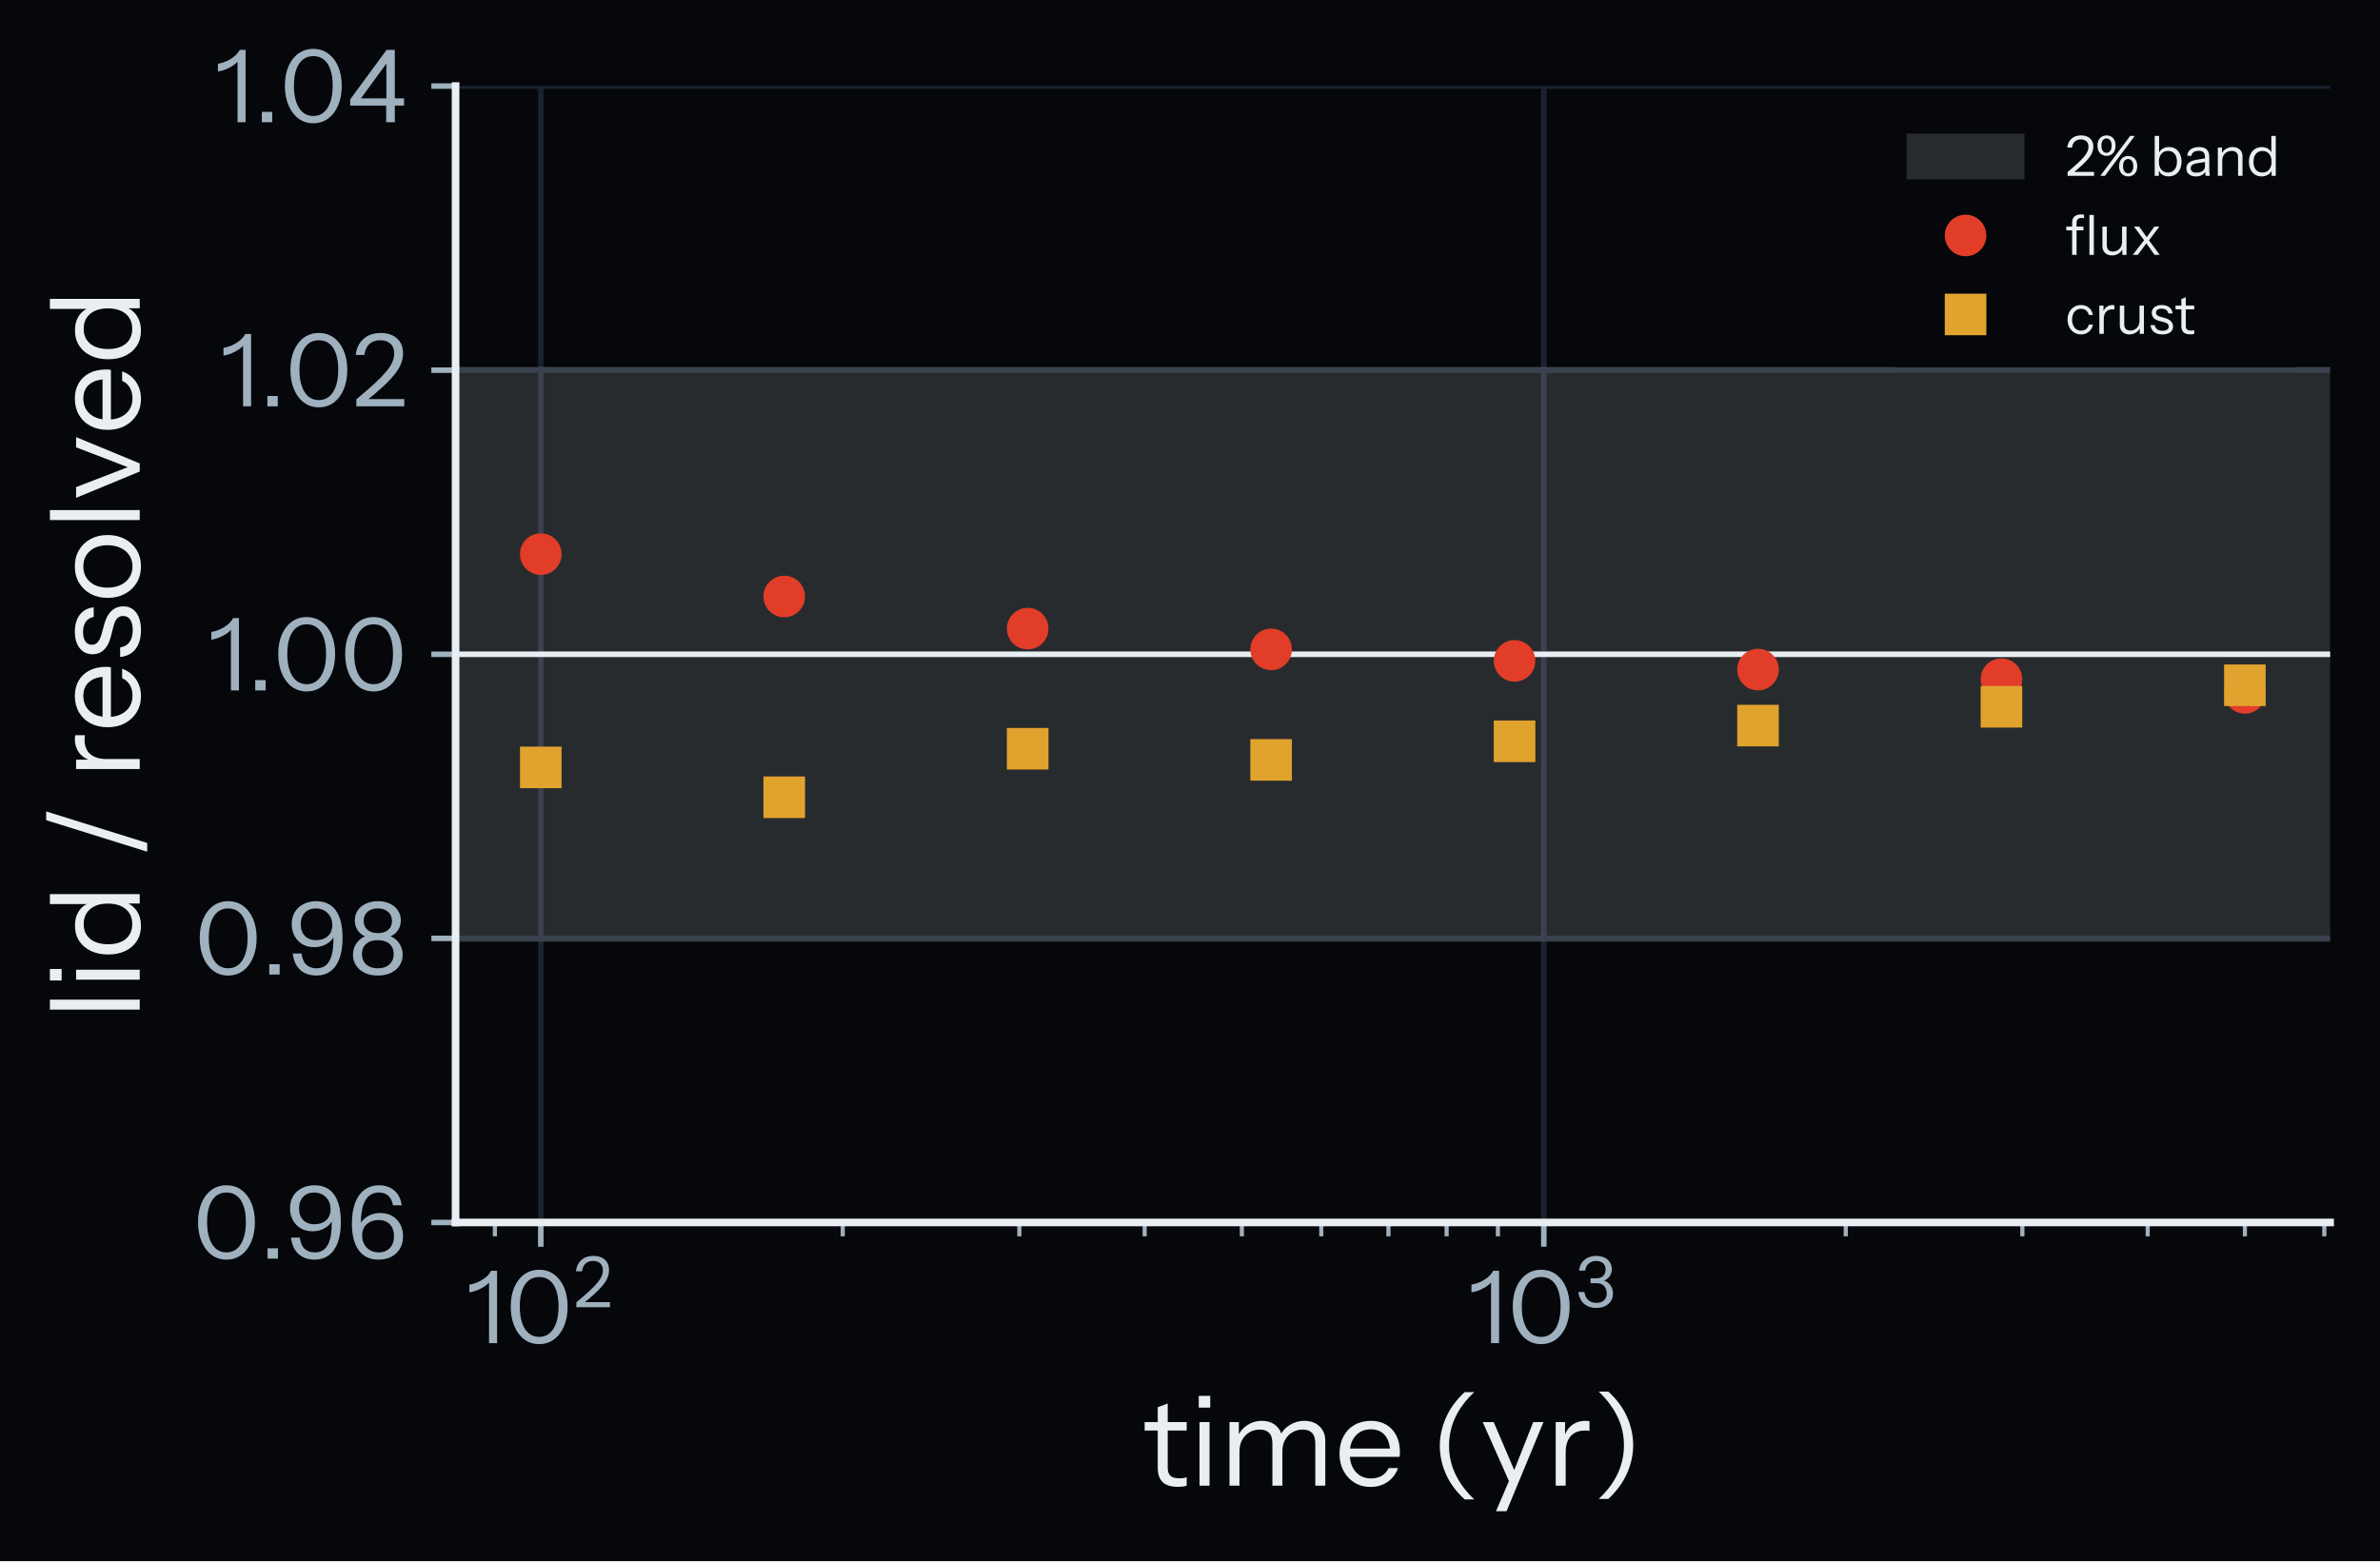
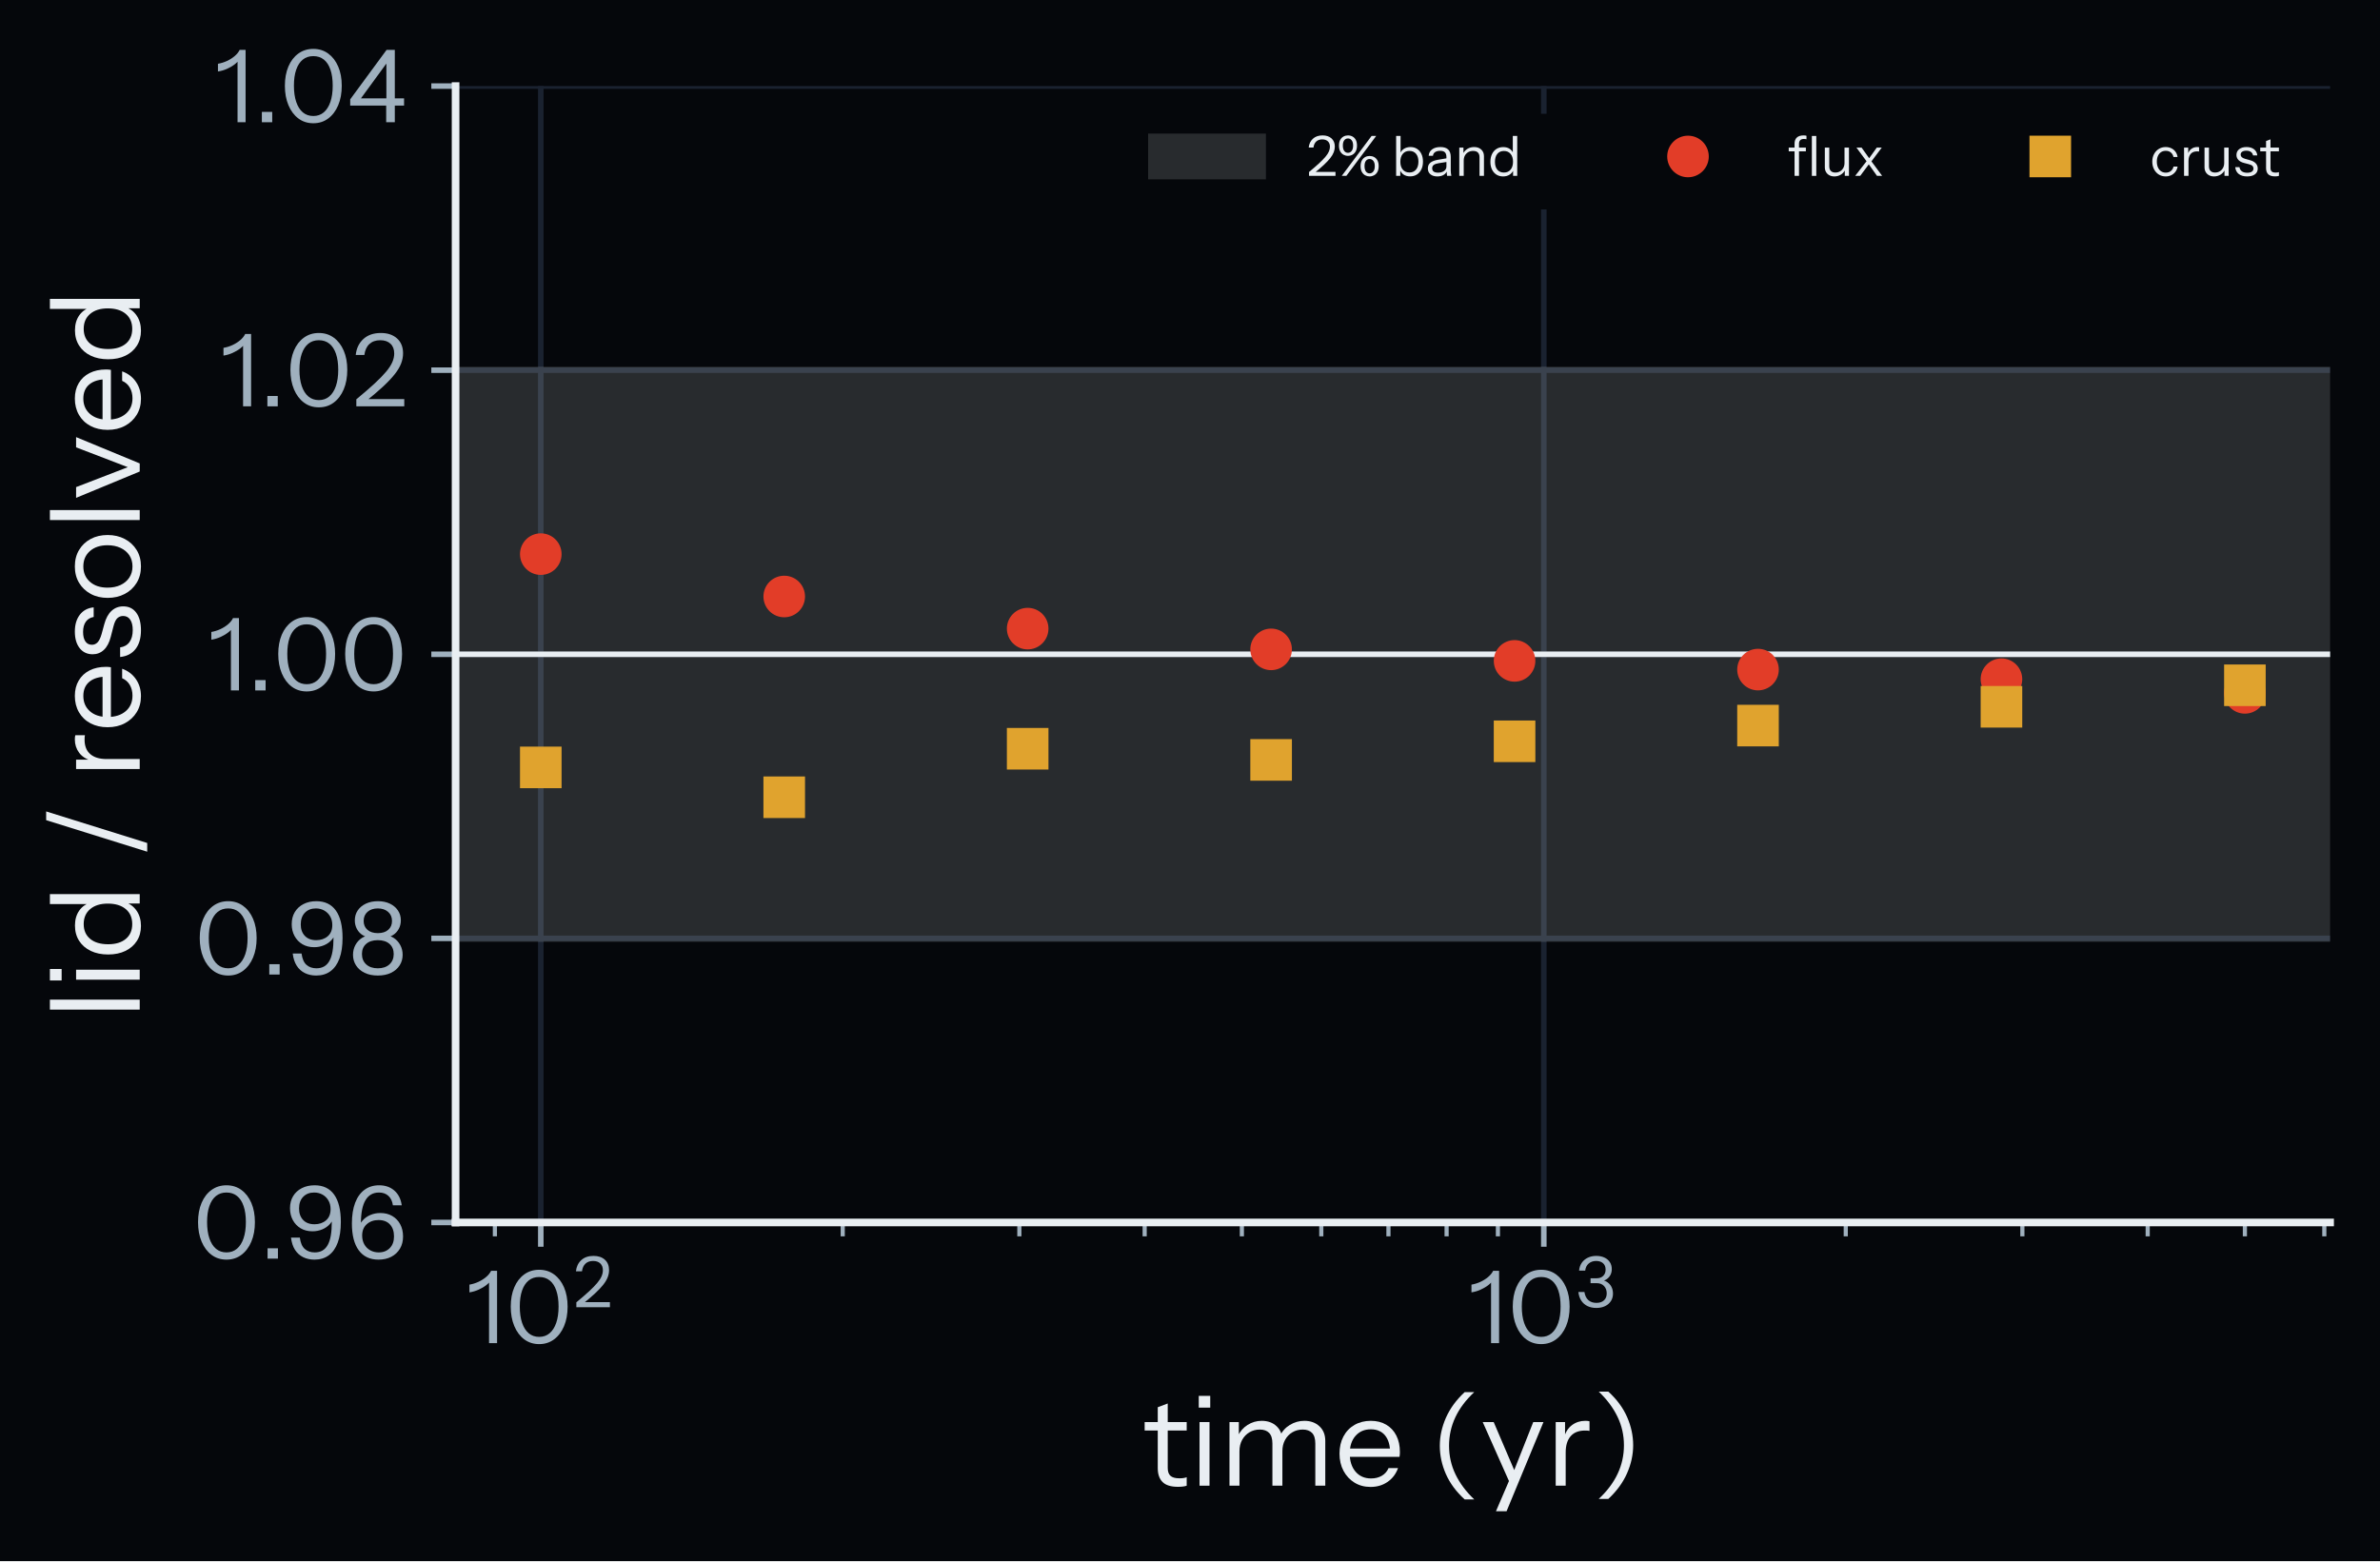
<svg xmlns="http://www.w3.org/2000/svg" xmlns:xlink="http://www.w3.org/1999/xlink" width="343.406pt" height="225.288pt" viewBox="0 0 343.406 225.288" version="1.1">
  <defs>
    <style type="text/css">*{stroke-linejoin: round; stroke-linecap: butt}</style>
  </defs>
  <g id="figure_1">
    <g id="patch_1">
      <path d="M 0 225.288  L 343.406 225.288  L 343.406 0  L 0 0  z " style="fill: #05070b" />
    </g>
    <g id="axes_1">
      <g id="patch_2">
        <path d="M 65.735 176.413  L 336.206 176.413  L 336.206 12.42  L 65.735 12.42  z " style="fill: #05070b" />
      </g>
      <g id="matplotlib.axis_1">
        <g id="xtick_1">
          <g id="line2d_1">
            <path d="M 78.029 176.413  L 78.029 12.42  " clip-path="url(#pb9a588231c)" style="fill: none; stroke: #1a2230; stroke-width: 0.8; stroke-linecap: square" />
          </g>
          <g id="line2d_2">
            <defs>
              <path id="m2e974000b8" d="M 0 0  L 0 3.5  " style="stroke: #9fb0be; stroke-width: 0.8" />
            </defs>
            <g>
              <use xlink:href="#m2e974000b8" x="78.029" y="176.413" style="fill: #9fb0be; stroke: #9fb0be; stroke-width: 0.8" />
            </g>
          </g>
          <g id="text_1">
            <g style="fill: #9fb0be" transform="translate(67.29913 193.8527) scale(0.145 -0.145)">
              <defs>
                <path id="InstrumentSans-Regular-31" d="M 1440 0  L 1440 4083  L 1574 4051  Q 1498 3878 1280 3705  Q 1062 3533 777 3405  Q 493 3277 192 3232  L 192 3725  Q 493 3776 768 3904  Q 1043 4032 1257 4214  Q 1472 4397 1574 4608  L 1952 4608  L 1952 0  L 1440 0  z " transform="scale(0.015625)" />
                <path id="InstrumentSans-Regular-30" d="M 2131 -64  Q 1587 -64 1180 240  Q 774 544 547 1085  Q 320 1626 320 2323  Q 320 3021 544 3549  Q 768 4077 1177 4374  Q 1587 4672 2131 4672  Q 2675 4672 3081 4374  Q 3488 4077 3715 3549  Q 3942 3021 3942 2323  Q 3942 1619 3715 1081  Q 3488 544 3081 240  Q 2675 -64 2131 -64  z M 2131 397  Q 2522 397 2797 630  Q 3072 864 3219 1296  Q 3366 1728 3366 2330  Q 3366 2925 3222 3347  Q 3078 3770 2803 3990  Q 2528 4211 2131 4211  Q 1734 4211 1459 3987  Q 1184 3763 1040 3344  Q 896 2925 896 2330  Q 896 1728 1043 1293  Q 1190 858 1465 627  Q 1741 397 2131 397  z " transform="scale(0.015625)" />
                <path id="InstrumentSans-Regular-32" d="M 256 0  L 256 448  Q 947 1018 1411 1446  Q 1875 1875 2153 2208  Q 2432 2541 2550 2819  Q 2669 3098 2669 3366  Q 2669 3763 2432 3987  Q 2195 4211 1779 4211  Q 1350 4211 1088 3968  Q 826 3725 768 3270  L 218 3270  Q 282 3898 701 4285  Q 1120 4672 1818 4672  Q 2464 4672 2848 4326  Q 3232 3981 3232 3379  Q 3232 3053 3107 2726  Q 2982 2400 2697 2041  Q 2413 1683 1949 1251  Q 1485 819 800 275  L 678 461  L 3309 461  L 3309 0  L 256 0  z " transform="scale(0.015625)" />
              </defs>
              <use xlink:href="#InstrumentSans-Regular-31" transform="translate(0 0.2)" />
              <use xlink:href="#InstrumentSans-Regular-30" transform="translate(39.09999 0.2)" />
              <use xlink:href="#InstrumentSans-Regular-32" transform="translate(106.5925 35.9) scale(0.7)" />
            </g>
          </g>
        </g>
        <g id="xtick_2">
          <g id="line2d_3">
            <path d="M 222.754 176.413  L 222.754 12.42  " clip-path="url(#pb9a588231c)" style="fill: none; stroke: #1a2230; stroke-width: 0.8; stroke-linecap: square" />
          </g>
          <g id="line2d_4">
            <g>
              <use xlink:href="#m2e974000b8" x="222.754" y="176.413" style="fill: #9fb0be; stroke: #9fb0be; stroke-width: 0.8" />
            </g>
          </g>
          <g id="text_2">
            <g style="fill: #9fb0be" transform="translate(211.8787 193.8527) scale(0.145 -0.145)">
              <defs>
                <path id="InstrumentSans-Regular-33" d="M 1894 -64  Q 1434 -64 1085 105  Q 736 275 521 601  Q 307 928 256 1389  L 806 1389  Q 877 909 1158 653  Q 1440 397 1901 397  Q 2336 397 2585 627  Q 2835 858 2835 1254  Q 2835 1670 2592 1929  Q 2349 2189 1939 2189  L 1363 2189  L 1363 2637  L 1920 2637  Q 2291 2637 2512 2851  Q 2733 3066 2733 3424  Q 2733 3802 2499 4006  Q 2266 4211 1869 4211  Q 1478 4211 1203 3984  Q 928 3757 877 3334  L 320 3334  Q 358 3744 563 4041  Q 768 4339 1110 4505  Q 1453 4672 1882 4672  Q 2298 4672 2618 4525  Q 2938 4378 3117 4106  Q 3296 3834 3296 3469  Q 3296 3142 3149 2892  Q 3002 2643 2749 2502  Q 2496 2362 2170 2362  L 2131 2496  Q 2522 2496 2806 2333  Q 3091 2170 3248 1888  Q 3405 1606 3405 1235  Q 3405 851 3213 556  Q 3021 262 2681 99  Q 2342 -64 1894 -64  z " transform="scale(0.015625)" />
              </defs>
              <use xlink:href="#InstrumentSans-Regular-31" transform="translate(0 0.2)" />
              <use xlink:href="#InstrumentSans-Regular-30" transform="translate(39.09999 0.2)" />
              <use xlink:href="#InstrumentSans-Regular-33" transform="translate(106.5925 35.9) scale(0.7)" />
            </g>
          </g>
        </g>
        <g id="xtick_3">
          <g id="line2d_5">
            <defs>
              <path id="m95ef1ee253" d="M 0 0  L 0 2  " style="stroke: #9fb0be; stroke-width: 0.6" />
            </defs>
            <g>
              <use xlink:href="#m95ef1ee253" x="71.407" y="176.413" style="fill: #9fb0be; stroke: #9fb0be; stroke-width: 0.6" />
            </g>
          </g>
        </g>
        <g id="xtick_4">
          <g id="line2d_6">
            <g>
              <use xlink:href="#m95ef1ee253" x="121.596" y="176.413" style="fill: #9fb0be; stroke: #9fb0be; stroke-width: 0.6" />
            </g>
          </g>
        </g>
        <g id="xtick_5">
          <g id="line2d_7">
            <g>
              <use xlink:href="#m95ef1ee253" x="147.08" y="176.413" style="fill: #9fb0be; stroke: #9fb0be; stroke-width: 0.6" />
            </g>
          </g>
        </g>
        <g id="xtick_6">
          <g id="line2d_8">
            <g>
              <use xlink:href="#m95ef1ee253" x="165.162" y="176.413" style="fill: #9fb0be; stroke: #9fb0be; stroke-width: 0.6" />
            </g>
          </g>
        </g>
        <g id="xtick_7">
          <g id="line2d_9">
            <g>
              <use xlink:href="#m95ef1ee253" x="179.187" y="176.413" style="fill: #9fb0be; stroke: #9fb0be; stroke-width: 0.6" />
            </g>
          </g>
        </g>
        <g id="xtick_8">
          <g id="line2d_10">
            <g>
              <use xlink:href="#m95ef1ee253" x="190.647" y="176.413" style="fill: #9fb0be; stroke: #9fb0be; stroke-width: 0.6" />
            </g>
          </g>
        </g>
        <g id="xtick_9">
          <g id="line2d_11">
            <g>
              <use xlink:href="#m95ef1ee253" x="200.336" y="176.413" style="fill: #9fb0be; stroke: #9fb0be; stroke-width: 0.6" />
            </g>
          </g>
        </g>
        <g id="xtick_10">
          <g id="line2d_12">
            <g>
              <use xlink:href="#m95ef1ee253" x="208.728" y="176.413" style="fill: #9fb0be; stroke: #9fb0be; stroke-width: 0.6" />
            </g>
          </g>
        </g>
        <g id="xtick_11">
          <g id="line2d_13">
            <g>
              <use xlink:href="#m95ef1ee253" x="216.131" y="176.413" style="fill: #9fb0be; stroke: #9fb0be; stroke-width: 0.6" />
            </g>
          </g>
        </g>
        <g id="xtick_12">
          <g id="line2d_14">
            <g>
              <use xlink:href="#m95ef1ee253" x="266.32" y="176.413" style="fill: #9fb0be; stroke: #9fb0be; stroke-width: 0.6" />
            </g>
          </g>
        </g>
        <g id="xtick_13">
          <g id="line2d_15">
            <g>
              <use xlink:href="#m95ef1ee253" x="291.805" y="176.413" style="fill: #9fb0be; stroke: #9fb0be; stroke-width: 0.6" />
            </g>
          </g>
        </g>
        <g id="xtick_14">
          <g id="line2d_16">
            <g>
              <use xlink:href="#m95ef1ee253" x="309.887" y="176.413" style="fill: #9fb0be; stroke: #9fb0be; stroke-width: 0.6" />
            </g>
          </g>
        </g>
        <g id="xtick_15">
          <g id="line2d_17">
            <g>
              <use xlink:href="#m95ef1ee253" x="323.912" y="176.413" style="fill: #9fb0be; stroke: #9fb0be; stroke-width: 0.6" />
            </g>
          </g>
        </g>
        <g id="xtick_16">
          <g id="line2d_18">
            <g>
              <use xlink:href="#m95ef1ee253" x="335.371" y="176.413" style="fill: #9fb0be; stroke: #9fb0be; stroke-width: 0.6" />
            </g>
          </g>
        </g>
        <g id="text_3">
          <g style="fill: #e9eef2" transform="translate(164.8537 214.3984) scale(0.18 -0.18)">
            <defs>
              <path id="InstrumentSans-Regular-74" d="M 1818 -58  Q 1274 -58 1027 188  Q 781 435 781 902  L 781 4026  L 1293 4218  L 1293 909  Q 1293 634 1433 506  Q 1574 378 1894 378  Q 2022 378 2115 394  Q 2208 410 2266 435  L 2266 0  Q 2202 -26 2083 -42  Q 1965 -58 1818 -58  z M 109 2829  L 109 3264  L 2266 3264  L 2266 2829  L 109 2829  z " transform="scale(0.015625)" />
              <path id="InstrumentSans-Regular-69" d="M 512 0  L 512 3264  L 1024 3264  L 1024 0  L 512 0  z M 472 4006  L 472 4608  L 1061 4608  L 1061 4006  L 472 4006  z " transform="scale(0.015625)" />
              <path id="InstrumentSans-Regular-6d" d="M 512 0  L 512 3264  L 992 3264  L 992 2496  L 1024 2496  L 1024 0  L 512 0  z M 2714 0  L 2714 2163  Q 2714 2534 2547 2707  Q 2381 2880 2067 2880  Q 1773 2880 1536 2739  Q 1299 2598 1161 2348  Q 1024 2099 1024 1766  L 941 2541  Q 1107 2906 1440 3117  Q 1773 3328 2163 3328  Q 2637 3328 2931 3049  Q 3226 2771 3226 2298  L 3226 0  L 2714 0  z M 4915 0  L 4915 2163  Q 4915 2534 4748 2707  Q 4582 2880 4269 2880  Q 3974 2880 3737 2739  Q 3501 2598 3363 2348  Q 3226 2099 3226 1766  L 3098 2541  Q 3264 2906 3609 3117  Q 3955 3328 4352 3328  Q 4826 3328 5126 3049  Q 5427 2771 5427 2298  L 5427 0  L 4915 0  z " transform="scale(0.015625)" />
              <path id="InstrumentSans-Regular-65" d="M 1850 -64  Q 1382 -64 1024 157  Q 666 378 461 762  Q 256 1146 256 1645  Q 256 2144 457 2525  Q 659 2906 1024 3117  Q 1389 3328 1862 3328  Q 2317 3328 2653 3129  Q 2989 2931 3171 2572  Q 3354 2214 3354 1728  Q 3354 1664 3350 1606  Q 3347 1549 3334 1478  L 640 1478  L 640 1907  L 3021 1907  L 2854 1670  Q 2854 2259 2595 2576  Q 2336 2893 1862 2893  Q 1376 2893 1078 2557  Q 781 2221 781 1651  Q 781 1069 1078 720  Q 1376 371 1875 371  Q 2189 371 2425 508  Q 2662 646 2771 902  L 3258 902  Q 3098 454 2723 195  Q 2349 -64 1850 -64  z " transform="scale(0.015625)" />
              <path id="InstrumentSans-Regular-20" transform="scale(0.015625)" />
              <path id="InstrumentSans-Regular-28" d="M 1786 -704  Q 1133 -109 822 601  Q 512 1312 512 2048  Q 512 2771 825 3484  Q 1139 4198 1786 4800  L 2278 4800  Q 1632 4198 1309 3510  Q 986 2822 986 2048  Q 986 1267 1318 579  Q 1651 -109 2278 -704  L 1786 -704  z " transform="scale(0.015625)" />
              <path id="InstrumentSans-Regular-79" d="M 794 -1312  L 1523 384  L 1638 563  L 2707 3264  L 3232 3264  L 1338 -1312  L 794 -1312  z M 1581 -32  L 115 3264  L 678 3264  L 1939 314  L 1581 -32  z " transform="scale(0.015625)" />
              <path id="InstrumentSans-Regular-72" d="M 512 0  L 512 3264  L 992 3264  L 992 2432  L 1024 2432  L 1024 0  L 512 0  z M 1024 1702  L 941 2477  Q 1056 2893 1350 3110  Q 1645 3328 2029 3328  Q 2189 3328 2246 3302  L 2246 2810  Q 2214 2822 2156 2825  Q 2099 2829 2016 2829  Q 1530 2829 1277 2537  Q 1024 2246 1024 1702  z " transform="scale(0.015625)" />
              <path id="InstrumentSans-Regular-29" d="M 813 4826  Q 1466 4230 1776 3520  Q 2086 2810 2086 2074  Q 2086 1350 1772 636  Q 1459 -77 813 -678  L 320 -678  Q 966 -77 1289 611  Q 1613 1299 1613 2074  Q 1613 2854 1280 3542  Q 947 4230 320 4826  L 813 4826  z " transform="scale(0.015625)" />
            </defs>
            <use xlink:href="#InstrumentSans-Regular-74" />
            <use xlink:href="#InstrumentSans-Regular-69" transform="translate(37.7 0)" />
            <use xlink:href="#InstrumentSans-Regular-6d" transform="translate(61.69998 0)" />
            <use xlink:href="#InstrumentSans-Regular-65" transform="translate(153.9 0)" />
            <use xlink:href="#InstrumentSans-Regular-20" transform="translate(210.3 0)" />
            <use xlink:href="#InstrumentSans-Regular-28" transform="translate(230.2999 0)" />
            <use xlink:href="#InstrumentSans-Regular-79" transform="translate(270.8999 0)" />
            <use xlink:href="#InstrumentSans-Regular-72" transform="translate(323.1999 0)" />
            <use xlink:href="#InstrumentSans-Regular-29" transform="translate(360.6999 0)" />
          </g>
        </g>
      </g>
      <g id="matplotlib.axis_2">
        <g id="ytick_1">
          <g id="line2d_19">
            <path d="M 65.735 176.413  L 336.206 176.413  " clip-path="url(#pb9a588231c)" style="fill: none; stroke: #1a2230; stroke-width: 0.8; stroke-linecap: square" />
          </g>
          <g id="line2d_20">
            <defs>
              <path id="m2f46859ac6" d="M 0 0  L -3.5 0  " style="stroke: #9fb0be; stroke-width: 0.8" />
            </defs>
            <g>
              <use xlink:href="#m2f46859ac6" x="65.735" y="176.413" style="fill: #9fb0be; stroke: #9fb0be; stroke-width: 0.8" />
            </g>
          </g>
          <g id="text_4">
            <g style="fill: #9fb0be" transform="translate(27.85 181.6327) scale(0.145 -0.145)">
              <defs>
                <path id="InstrumentSans-Regular-2e" d="M 486 0  L 486 659  L 1146 659  L 1146 0  L 486 0  z " transform="scale(0.015625)" />
                <path id="InstrumentSans-Regular-39" d="M 1843 -64  Q 1440 -64 1120 93  Q 800 250 601 560  Q 403 870 346 1338  L 909 1338  Q 973 838 1222 617  Q 1472 397 1856 397  Q 2138 397 2342 512  Q 2547 627 2681 864  Q 2816 1101 2880 1469  Q 2944 1837 2944 2342  L 2944 2758  L 3091 2739  Q 3034 2445 2835 2217  Q 2637 1990 2342 1865  Q 2048 1741 1709 1741  Q 1286 1741 966 1929  Q 646 2118 464 2451  Q 282 2784 282 3206  Q 282 3654 480 3980  Q 678 4307 1033 4489  Q 1389 4672 1850 4672  Q 2669 4672 3094 4077  Q 3520 3482 3520 2330  Q 3520 1562 3325 1027  Q 3130 493 2755 214  Q 2381 -64 1843 -64  z M 1843 2189  Q 2285 2189 2576 2438  Q 2867 2688 2867 3155  Q 2867 3469 2729 3705  Q 2592 3942 2355 4076  Q 2118 4211 1818 4211  Q 1389 4211 1123 3939  Q 858 3667 858 3194  Q 858 2739 1117 2464  Q 1376 2189 1843 2189  z " transform="scale(0.015625)" />
                <path id="InstrumentSans-Regular-36" d="M 2010 -64  Q 1197 -64 758 528  Q 320 1120 320 2240  Q 320 3014 528 3558  Q 736 4102 1126 4387  Q 1517 4672 2054 4672  Q 2643 4672 3027 4333  Q 3411 3994 3494 3398  L 2931 3398  Q 2874 3795 2640 4003  Q 2406 4211 2048 4211  Q 1478 4211 1187 3724  Q 896 3238 896 2266  L 896 1850  L 749 1907  Q 806 2208 1004 2432  Q 1203 2656 1497 2781  Q 1792 2906 2131 2906  Q 2566 2906 2889 2717  Q 3213 2528 3395 2192  Q 3578 1856 3578 1408  Q 3578 966 3379 633  Q 3181 301 2829 118  Q 2477 -64 2010 -64  z M 2029 397  Q 2464 397 2733 672  Q 3002 947 3002 1414  Q 3002 1901 2742 2179  Q 2483 2458 2016 2458  Q 1568 2458 1270 2195  Q 973 1933 973 1472  Q 973 1152 1110 909  Q 1248 666 1488 531  Q 1728 397 2029 397  z " transform="scale(0.015625)" />
              </defs>
              <use xlink:href="#InstrumentSans-Regular-30" />
              <use xlink:href="#InstrumentSans-Regular-2e" transform="translate(66.59999 0)" />
              <use xlink:href="#InstrumentSans-Regular-39" transform="translate(92.09998 0)" />
              <use xlink:href="#InstrumentSans-Regular-36" transform="translate(153.1 0)" />
            </g>
          </g>
        </g>
        <g id="ytick_2">
          <g id="line2d_21">
            <path d="M 65.735 135.415  L 336.206 135.415  " clip-path="url(#pb9a588231c)" style="fill: none; stroke: #1a2230; stroke-width: 0.8; stroke-linecap: square" />
          </g>
          <g id="line2d_22">
            <g>
              <use xlink:href="#m2f46859ac6" x="65.735" y="135.415" style="fill: #9fb0be; stroke: #9fb0be; stroke-width: 0.8" />
            </g>
          </g>
          <g id="text_5">
            <g style="fill: #9fb0be" transform="translate(28.09695 140.6345) scale(0.145 -0.145)">
              <defs>
                <path id="InstrumentSans-Regular-38" d="M 1862 -64  Q 1376 -64 1021 109  Q 666 282 474 582  Q 282 883 282 1254  Q 282 1600 435 1881  Q 589 2163 848 2329  Q 1107 2496 1421 2496  L 1434 2362  Q 1139 2362 902 2506  Q 666 2650 531 2899  Q 397 3149 397 3450  Q 397 3808 582 4083  Q 768 4358 1101 4515  Q 1434 4672 1869 4672  Q 2304 4672 2630 4515  Q 2957 4358 3142 4083  Q 3328 3808 3328 3456  Q 3328 3149 3193 2902  Q 3059 2656 2822 2509  Q 2586 2362 2285 2362  L 2304 2496  Q 2624 2496 2880 2329  Q 3136 2163 3289 1881  Q 3443 1600 3443 1254  Q 3443 883 3251 582  Q 3059 282 2704 109  Q 2349 -64 1862 -64  z M 1862 397  Q 2330 397 2602 646  Q 2874 896 2874 1306  Q 2874 1715 2605 1952  Q 2336 2189 1862 2189  Q 1389 2189 1120 1952  Q 851 1715 851 1306  Q 851 896 1123 646  Q 1395 397 1862 397  z M 1862 2637  Q 2285 2637 2525 2848  Q 2765 3059 2765 3411  Q 2765 3776 2515 3993  Q 2266 4211 1862 4211  Q 1453 4211 1206 3993  Q 960 3776 960 3411  Q 960 3059 1203 2848  Q 1446 2637 1862 2637  z " transform="scale(0.015625)" />
              </defs>
              <use xlink:href="#InstrumentSans-Regular-30" />
              <use xlink:href="#InstrumentSans-Regular-2e" transform="translate(66.59999 0)" />
              <use xlink:href="#InstrumentSans-Regular-39" transform="translate(92.09998 0)" />
              <use xlink:href="#InstrumentSans-Regular-38" transform="translate(153.1 0)" />
            </g>
          </g>
        </g>
        <g id="ytick_3">
          <g id="line2d_23">
            <path d="M 65.735 94.416  L 336.206 94.416  " clip-path="url(#pb9a588231c)" style="fill: none; stroke: #1a2230; stroke-width: 0.8; stroke-linecap: square" />
          </g>
          <g id="line2d_24">
            <g>
              <use xlink:href="#m2f46859ac6" x="65.735" y="94.416" style="fill: #9fb0be; stroke: #9fb0be; stroke-width: 0.8" />
            </g>
          </g>
          <g id="text_6">
            <g style="fill: #9fb0be" transform="translate(30.05672 99.63636) scale(0.145 -0.145)">
              <use xlink:href="#InstrumentSans-Regular-31" />
              <use xlink:href="#InstrumentSans-Regular-2e" transform="translate(39.09999 0)" />
              <use xlink:href="#InstrumentSans-Regular-30" transform="translate(64.59998 0)" />
              <use xlink:href="#InstrumentSans-Regular-30" transform="translate(131.2 0)" />
            </g>
          </g>
        </g>
        <g id="ytick_4">
          <g id="line2d_25">
            <path d="M 65.735 53.418  L 336.206 53.418  " clip-path="url(#pb9a588231c)" style="fill: none; stroke: #1a2230; stroke-width: 0.8; stroke-linecap: square" />
          </g>
          <g id="line2d_26">
            <g>
              <use xlink:href="#m2f46859ac6" x="65.735" y="53.418" style="fill: #9fb0be; stroke: #9fb0be; stroke-width: 0.8" />
            </g>
          </g>
          <g id="text_7">
            <g style="fill: #9fb0be" transform="translate(31.81031 58.63818) scale(0.145 -0.145)">
              <use xlink:href="#InstrumentSans-Regular-31" />
              <use xlink:href="#InstrumentSans-Regular-2e" transform="translate(39.09999 0)" />
              <use xlink:href="#InstrumentSans-Regular-30" transform="translate(64.59998 0)" />
              <use xlink:href="#InstrumentSans-Regular-32" transform="translate(131.2 0)" />
            </g>
          </g>
        </g>
        <g id="ytick_5">
          <g id="line2d_27">
            <path d="M 65.735 12.42  L 336.206 12.42  " clip-path="url(#pb9a588231c)" style="fill: none; stroke: #1a2230; stroke-width: 0.8; stroke-linecap: square" />
          </g>
          <g id="line2d_28">
            <g>
              <use xlink:href="#m2f46859ac6" x="65.735" y="12.42" style="fill: #9fb0be; stroke: #9fb0be; stroke-width: 0.8" />
            </g>
          </g>
          <g id="text_8">
            <g style="fill: #9fb0be" transform="translate(31.01281 17.64) scale(0.145 -0.145)">
              <defs>
                <path id="InstrumentSans-Regular-34" d="M 2509 0  L 2509 1216  L 2522 1344  L 2522 3974  L 2694 3974  L 749 1312  L 576 1523  L 3648 1523  L 3648 1062  L 218 1062  L 218 1459  L 2534 4608  L 3059 4608  L 3059 0  L 2509 0  z " transform="scale(0.015625)" />
              </defs>
              <use xlink:href="#InstrumentSans-Regular-31" />
              <use xlink:href="#InstrumentSans-Regular-2e" transform="translate(39.09999 0)" />
              <use xlink:href="#InstrumentSans-Regular-30" transform="translate(64.59998 0)" />
              <use xlink:href="#InstrumentSans-Regular-34" transform="translate(131.2 0)" />
            </g>
          </g>
        </g>
        <g id="text_9">
          <g style="fill: #e9eef2" transform="translate(20.16 147.1381) rotate(-90) scale(0.18 -0.18)">
            <defs>
              <path id="InstrumentSans-Regular-6c" d="M 512 0  L 512 4608  L 1024 4608  L 1024 0  L 512 0  z " transform="scale(0.015625)" />
              <path id="InstrumentSans-Regular-64" d="M 2886 0  L 2886 762  L 2950 742  Q 2829 371 2505 153  Q 2182 -64 1734 -64  Q 1293 -64 963 147  Q 634 358 451 736  Q 269 1114 269 1619  Q 269 2131 454 2515  Q 640 2899 973 3110  Q 1306 3322 1754 3322  Q 2214 3322 2528 3098  Q 2842 2874 2957 2464  L 2854 2451  L 2854 4608  L 3366 4608  L 3366 0  L 2886 0  z M 1830 384  Q 2323 384 2601 720  Q 2880 1056 2880 1638  Q 2880 2208 2598 2541  Q 2317 2874 1830 2874  Q 1344 2874 1069 2541  Q 794 2208 794 1619  Q 794 1043 1069 713  Q 1344 384 1830 384  z " transform="scale(0.015625)" />
              <path id="InstrumentSans-Regular-2f" d="M 384 -384  L 2003 4800  L 2451 4800  L 832 -384  L 384 -384  z " transform="scale(0.015625)" />
              <path id="InstrumentSans-Regular-73" d="M 1619 -64  Q 1018 -64 659 214  Q 301 493 250 1005  L 742 1005  Q 787 691 1017 524  Q 1248 358 1632 358  Q 1971 358 2163 486  Q 2355 614 2355 851  Q 2355 1018 2246 1142  Q 2138 1267 1811 1350  L 1286 1485  Q 838 1600 614 1840  Q 390 2080 390 2413  Q 390 2835 704 3081  Q 1018 3328 1555 3328  Q 2086 3328 2419 3072  Q 2752 2816 2797 2362  L 2304 2362  Q 2259 2624 2060 2765  Q 1862 2906 1536 2906  Q 1222 2906 1049 2787  Q 877 2669 877 2451  Q 877 2285 1001 2163  Q 1126 2042 1421 1958  L 1933 1818  Q 2387 1696 2617 1446  Q 2848 1197 2848 845  Q 2848 416 2521 176  Q 2195 -64 1619 -64  z " transform="scale(0.015625)" />
              <path id="InstrumentSans-Regular-6f" d="M 1869 -64  Q 1389 -64 1024 160  Q 659 384 457 771  Q 256 1158 256 1645  Q 256 2138 461 2515  Q 666 2893 1027 3110  Q 1389 3328 1869 3328  Q 2355 3328 2716 3110  Q 3078 2893 3280 2515  Q 3482 2138 3482 1645  Q 3482 1158 3280 771  Q 3078 384 2716 160  Q 2355 -64 1869 -64  z M 1869 371  Q 2202 371 2445 534  Q 2688 698 2822 986  Q 2957 1274 2957 1651  Q 2957 2214 2659 2553  Q 2362 2893 1869 2893  Q 1382 2893 1081 2553  Q 781 2214 781 1651  Q 781 1274 915 986  Q 1050 698 1296 534  Q 1542 371 1869 371  z " transform="scale(0.015625)" />
              <path id="InstrumentSans-Regular-76" d="M 1466 0  L 115 3264  L 666 3264  L 1792 346  L 1587 346  L 2707 3264  L 3232 3264  L 1882 0  L 1466 0  z " transform="scale(0.015625)" />
            </defs>
            <use xlink:href="#InstrumentSans-Regular-6c" />
            <use xlink:href="#InstrumentSans-Regular-69" transform="translate(23.99998 0)" />
            <use xlink:href="#InstrumentSans-Regular-64" transform="translate(47.99997 0)" />
            <use xlink:href="#InstrumentSans-Regular-20" transform="translate(108.6 0)" />
            <use xlink:href="#InstrumentSans-Regular-2f" transform="translate(128.5999 0)" />
            <use xlink:href="#InstrumentSans-Regular-20" transform="translate(172.8999 0)" />
            <use xlink:href="#InstrumentSans-Regular-72" transform="translate(192.8999 0)" />
            <use xlink:href="#InstrumentSans-Regular-65" transform="translate(230.3999 0)" />
            <use xlink:href="#InstrumentSans-Regular-73" transform="translate(286.7999 0)" />
            <use xlink:href="#InstrumentSans-Regular-6f" transform="translate(334.0999 0)" />
            <use xlink:href="#InstrumentSans-Regular-6c" transform="translate(392.4999 0)" />
            <use xlink:href="#InstrumentSans-Regular-76" transform="translate(416.4999 0)" />
            <use xlink:href="#InstrumentSans-Regular-65" transform="translate(468.7998 0)" />
            <use xlink:href="#InstrumentSans-Regular-64" transform="translate(525.1998 0)" />
          </g>
        </g>
      </g>
      <g id="patch_3">
        <path d="M 65.735 135.415  L 336.206 135.415  L 336.206 53.418  L 65.735 53.418  z " clip-path="url(#pb9a588231c)" style="fill: #f2f5f7; opacity: 0.15; stroke: #f2f5f7; stroke-linejoin: miter" />
      </g>
      <g id="line2d_29">
        <path d="M 65.735 94.416  L 336.206 94.416  " clip-path="url(#pb9a588231c)" style="fill: none; stroke: #e9eef2; stroke-width: 0.8; stroke-linecap: square" />
      </g>
      <g id="line2d_30">
        <defs>
          <path id="m86276f1368" d="M 0 2.5  C 0.663 2.5 1.299 2.237 1.768 1.768  C 2.237 1.299 2.5 0.663 2.5 0  C 2.5 -0.663 2.237 -1.299 1.768 -1.768  C 1.299 -2.237 0.663 -2.5 0 -2.5  C -0.663 -2.5 -1.299 -2.237 -1.768 -1.768  C -2.237 -1.299 -2.5 -0.663 -2.5 0  C -2.5 0.663 -2.237 1.299 -1.768 1.768  C -1.299 2.237 -0.663 2.5 0 2.5  z " style="stroke: #e23d28" />
        </defs>
        <g clip-path="url(#pb9a588231c)">
          <use xlink:href="#m86276f1368" x="78.029" y="79.966" style="fill: #e23d28; stroke: #e23d28" />
          <use xlink:href="#m86276f1368" x="113.155" y="86.08" style="fill: #e23d28; stroke: #e23d28" />
          <use xlink:href="#m86276f1368" x="148.281" y="90.716" style="fill: #e23d28; stroke: #e23d28" />
          <use xlink:href="#m86276f1368" x="183.407" y="93.71" style="fill: #e23d28; stroke: #e23d28" />
          <use xlink:href="#m86276f1368" x="218.534" y="95.372" style="fill: #e23d28; stroke: #e23d28" />
          <use xlink:href="#m86276f1368" x="253.66" y="96.627" style="fill: #e23d28; stroke: #e23d28" />
          <use xlink:href="#m86276f1368" x="288.786" y="98.016" style="fill: #e23d28; stroke: #e23d28" />
          <use xlink:href="#m86276f1368" x="323.912" y="99.987" style="fill: #e23d28; stroke: #e23d28" />
        </g>
      </g>
      <g id="line2d_31">
        <defs>
          <path id="m3ed3eed861" d="M -2.5 2.5  L 2.5 2.5  L 2.5 -2.5  L -2.5 -2.5  z " style="stroke: #e0a32e; stroke-linejoin: miter" />
        </defs>
        <g clip-path="url(#pb9a588231c)">
          <use xlink:href="#m3ed3eed861" x="78.029" y="110.744" style="fill: #e0a32e; stroke: #e0a32e; stroke-linejoin: miter" />
          <use xlink:href="#m3ed3eed861" x="113.155" y="115.051" style="fill: #e0a32e; stroke: #e0a32e; stroke-linejoin: miter" />
          <use xlink:href="#m3ed3eed861" x="148.281" y="108.051" style="fill: #e0a32e; stroke: #e0a32e; stroke-linejoin: miter" />
          <use xlink:href="#m3ed3eed861" x="183.407" y="109.661" style="fill: #e0a32e; stroke: #e0a32e; stroke-linejoin: miter" />
          <use xlink:href="#m3ed3eed861" x="218.534" y="106.976" style="fill: #e0a32e; stroke: #e0a32e; stroke-linejoin: miter" />
          <use xlink:href="#m3ed3eed861" x="253.66" y="104.709" style="fill: #e0a32e; stroke: #e0a32e; stroke-linejoin: miter" />
          <use xlink:href="#m3ed3eed861" x="288.786" y="101.997" style="fill: #e0a32e; stroke: #e0a32e; stroke-linejoin: miter" />
          <use xlink:href="#m3ed3eed861" x="323.912" y="98.892" style="fill: #e0a32e; stroke: #e0a32e; stroke-linejoin: miter" />
        </g>
      </g>
      <g id="patch_4">
        <path d="M 65.735 176.413  L 65.735 12.42  " style="fill: none; stroke: #e9eef2; stroke-width: 1.1; stroke-linejoin: miter; stroke-linecap: square" />
      </g>
      <g id="patch_5">
        <path d="M 65.735 176.413  L 336.206 176.413  " style="fill: none; stroke: #e9eef2; stroke-width: 1.1; stroke-linejoin: miter; stroke-linecap: square" />
      </g>
      <g id="legend_1">
        <g id="patch_6">
-           <path d="M 274.007 53.02  L 330.606 53.02  Q 332.206 53.02 332.206 51.42  L 332.206 18.02  Q 332.206 16.42 330.606 16.42  L 274.007 16.42  Q 272.407 16.42 272.407 18.02  L 272.407 51.42  Q 272.407 53.02 274.007 53.02  z " style="fill: #05070b" />
+           <path d="M 164.558 30.22  L 330.606 30.22  Q 332.206 30.22 332.206 28.62  L 332.206 18.02  Q 332.206 16.42 330.606 16.42  L 164.558 16.42  Q 162.958 16.42 162.958 18.02  L 162.958 28.62  Q 162.958 30.22 164.558 30.22  z " style="fill: #05070b" />
        </g>
        <g id="patch_7">
-           <path d="M 275.607 25.38  L 291.607 25.38  L 291.607 19.78  L 275.607 19.78  z " style="fill: #f2f5f7; opacity: 0.15; stroke: #f2f5f7; stroke-linejoin: miter" />
+           <path d="M 166.158 25.38  L 182.158 25.38  L 182.158 19.78  L 166.158 19.78  z " style="fill: #f2f5f7; opacity: 0.15; stroke: #f2f5f7; stroke-linejoin: miter" />
        </g>
        <g id="text_10">
-           <g style="fill: #e9eef2" transform="translate(298.0072 25.38) scale(0.08 -0.08)">
+           <g style="fill: #e9eef2" transform="translate(188.5584 25.38) scale(0.08 -0.08)">
            <defs>
              <path id="InstrumentSans-Regular-25" d="M 544 0  L 3987 4608  L 4518 4608  L 1075 0  L 544 0  z M 3757 -64  Q 3488 -64 3251 64  Q 3014 192 2867 454  Q 2720 717 2720 1120  Q 2720 1523 2864 1782  Q 3008 2042 3245 2170  Q 3482 2298 3757 2298  Q 4045 2298 4285 2170  Q 4525 2042 4665 1782  Q 4806 1523 4806 1120  Q 4806 717 4659 454  Q 4512 192 4272 64  Q 4032 -64 3757 -64  z M 3757 288  Q 4019 288 4188 505  Q 4358 723 4358 1126  Q 4358 1523 4188 1734  Q 4019 1946 3757 1946  Q 3494 1946 3334 1738  Q 3174 1530 3174 1126  Q 3174 717 3334 502  Q 3494 288 3757 288  z M 1261 2310  Q 986 2310 749 2438  Q 512 2566 368 2828  Q 224 3091 224 3494  Q 224 3898 368 4157  Q 512 4416 749 4544  Q 986 4672 1261 4672  Q 1549 4672 1785 4544  Q 2022 4416 2163 4157  Q 2304 3898 2304 3494  Q 2304 3091 2157 2828  Q 2010 2566 1773 2438  Q 1536 2310 1261 2310  z M 1261 2662  Q 1517 2662 1686 2876  Q 1856 3091 1856 3501  Q 1856 3898 1689 4109  Q 1523 4320 1261 4320  Q 998 4320 835 4112  Q 672 3904 672 3501  Q 672 3091 835 2876  Q 998 2662 1261 2662  z " transform="scale(0.015625)" />
              <path id="InstrumentSans-Regular-62" d="M 2125 -58  Q 1664 -58 1350 166  Q 1037 390 922 800  L 992 813  L 992 0  L 512 0  L 512 4608  L 1024 4608  L 1024 2502  L 954 2522  Q 1075 2899 1398 3113  Q 1722 3328 2170 3328  Q 2605 3328 2928 3117  Q 3251 2906 3430 2528  Q 3610 2150 3610 1645  Q 3610 1133 3424 749  Q 3238 365 2905 153  Q 2573 -58 2125 -58  z M 2048 390  Q 2534 390 2809 726  Q 3085 1062 3085 1645  Q 3085 2221 2809 2550  Q 2534 2880 2048 2880  Q 1562 2880 1280 2544  Q 998 2208 998 1626  Q 998 1056 1280 723  Q 1562 390 2048 390  z " transform="scale(0.015625)" />
              <path id="InstrumentSans-Regular-61" d="M 2515 0  Q 2490 109 2480 249  Q 2470 390 2470 608  L 2438 608  L 2438 2170  Q 2438 2541 2268 2717  Q 2099 2893 1722 2893  Q 1350 2893 1129 2742  Q 909 2592 883 2317  L 390 2317  Q 422 2790 787 3059  Q 1152 3328 1741 3328  Q 2349 3328 2643 3040  Q 2938 2752 2938 2176  L 2938 608  Q 2938 467 2957 316  Q 2976 166 3008 0  L 2515 0  z M 1395 -64  Q 890 -64 592 182  Q 294 429 294 858  Q 294 1286 588 1523  Q 883 1760 1446 1856  L 2586 2048  L 2586 1626  L 1523 1459  Q 1165 1402 979 1267  Q 794 1133 794 877  Q 794 627 963 499  Q 1133 371 1466 371  Q 1894 371 2166 566  Q 2438 762 2438 1075  L 2522 621  Q 2419 294 2121 115  Q 1824 -64 1395 -64  z " transform="scale(0.015625)" />
              <path id="InstrumentSans-Regular-6e" d="M 512 0  L 512 3264  L 992 3264  L 992 2496  L 1024 2496  L 1024 0  L 512 0  z M 2848 0  L 2848 2138  Q 2848 2509 2662 2694  Q 2477 2880 2112 2880  Q 1792 2880 1545 2739  Q 1299 2598 1161 2348  Q 1024 2099 1024 1766  L 941 2541  Q 1107 2906 1449 3117  Q 1792 3328 2227 3328  Q 2739 3328 3049 3037  Q 3360 2746 3360 2272  L 3360 0  L 2848 0  z " transform="scale(0.015625)" />
            </defs>
            <use xlink:href="#InstrumentSans-Regular-32" />
            <use xlink:href="#InstrumentSans-Regular-25" transform="translate(54.49999 0)" />
            <use xlink:href="#InstrumentSans-Regular-20" transform="translate(133.1 0)" />
            <use xlink:href="#InstrumentSans-Regular-62" transform="translate(153.1 0)" />
            <use xlink:href="#InstrumentSans-Regular-61" transform="translate(213.7 0)" />
            <use xlink:href="#InstrumentSans-Regular-6e" transform="translate(266.9999 0)" />
            <use xlink:href="#InstrumentSans-Regular-64" transform="translate(326.8999 0)" />
          </g>
        </g>
        <g id="line2d_32">
          <g>
-             <use xlink:href="#m86276f1368" x="283.607" y="33.98" style="fill: #e23d28; stroke: #e23d28" />
+             <use xlink:href="#m86276f1368" x="243.557" y="22.58" style="fill: #e23d28; stroke: #e23d28" />
          </g>
        </g>
        <g id="text_11">
-           <g style="fill: #e9eef2" transform="translate(298.0072 36.78) scale(0.08 -0.08)">
+           <g style="fill: #e9eef2" transform="translate(257.9572 25.38) scale(0.08 -0.08)">
            <defs>
              <path id="InstrumentSans-Regular-66" d="M 781 0  L 781 3725  Q 781 4173 1040 4422  Q 1299 4672 1830 4672  Q 1958 4672 2032 4659  Q 2106 4646 2157 4627  L 2157 4224  Q 2112 4237 2032 4249  Q 1952 4262 1862 4262  Q 1568 4262 1430 4115  Q 1293 3968 1293 3699  L 1293 0  L 781 0  z M 109 2829  L 109 3264  L 2086 3264  L 2086 2829  L 109 2829  z " transform="scale(0.015625)" />
              <path id="InstrumentSans-Regular-75" d="M 1574 -64  Q 1254 -64 1004 67  Q 755 198 614 438  Q 474 678 474 992  L 474 3264  L 986 3264  L 986 1126  Q 986 755 1168 569  Q 1350 384 1690 384  Q 1997 384 2233 525  Q 2470 666 2608 918  Q 2746 1171 2746 1498  L 2829 723  Q 2669 358 2329 147  Q 1990 -64 1574 -64  z M 2778 0  L 2778 768  L 2746 768  L 2746 3264  L 3258 3264  L 3258 0  L 2778 0  z " transform="scale(0.015625)" />
              <path id="InstrumentSans-Regular-78" d="M 2726 0  L 1645 1517  L 352 3264  L 947 3264  L 1946 1862  L 3322 0  L 2726 0  z M 1677 1837  L 2701 3264  L 3277 3264  L 1946 1491  L 1677 1837  z M 1894 1485  L 787 0  L 205 0  L 1645 1850  L 1894 1485  z " transform="scale(0.015625)" />
            </defs>
            <use xlink:href="#InstrumentSans-Regular-66" />
            <use xlink:href="#InstrumentSans-Regular-6c" transform="translate(35.39999 0)" />
            <use xlink:href="#InstrumentSans-Regular-75" transform="translate(59.39998 0)" />
            <use xlink:href="#InstrumentSans-Regular-78" transform="translate(118.3 0)" />
          </g>
        </g>
        <g id="line2d_33">
          <g>
-             <use xlink:href="#m3ed3eed861" x="283.607" y="45.38" style="fill: #e0a32e; stroke: #e0a32e; stroke-linejoin: miter" />
+             <use xlink:href="#m3ed3eed861" x="295.83" y="22.58" style="fill: #e0a32e; stroke: #e0a32e; stroke-linejoin: miter" />
          </g>
        </g>
        <g id="text_12">
-           <g style="fill: #e9eef2" transform="translate(298.0072 48.18) scale(0.08 -0.08)">
+           <g style="fill: #e9eef2" transform="translate(310.2297 25.38) scale(0.08 -0.08)">
            <defs>
              <path id="InstrumentSans-Regular-63" d="M 1805 -64  Q 1357 -64 1008 157  Q 659 378 457 765  Q 256 1152 256 1645  Q 256 2138 457 2515  Q 659 2893 1008 3110  Q 1357 3328 1798 3328  Q 2163 3328 2454 3187  Q 2746 3046 2934 2787  Q 3123 2528 3174 2182  L 2701 2182  Q 2637 2496 2406 2694  Q 2176 2893 1811 2893  Q 1498 2893 1267 2739  Q 1037 2586 909 2304  Q 781 2022 781 1645  Q 781 1267 909 979  Q 1037 691 1270 531  Q 1504 371 1818 371  Q 2170 371 2406 566  Q 2643 762 2707 1075  L 3181 1075  Q 3123 736 2928 477  Q 2733 218 2445 77  Q 2157 -64 1805 -64  z " transform="scale(0.015625)" />
            </defs>
            <use xlink:href="#InstrumentSans-Regular-63" />
            <use xlink:href="#InstrumentSans-Regular-72" transform="translate(53.29999 0)" />
            <use xlink:href="#InstrumentSans-Regular-75" transform="translate(90.79997 0)" />
            <use xlink:href="#InstrumentSans-Regular-73" transform="translate(149.7 0)" />
            <use xlink:href="#InstrumentSans-Regular-74" transform="translate(197 0)" />
          </g>
        </g>
      </g>
    </g>
  </g>
  <defs>
    <clipPath id="pb9a588231c">
      <rect x="65.735" y="12.42" width="270.471" height="163.993" />
    </clipPath>
  </defs>
</svg>
